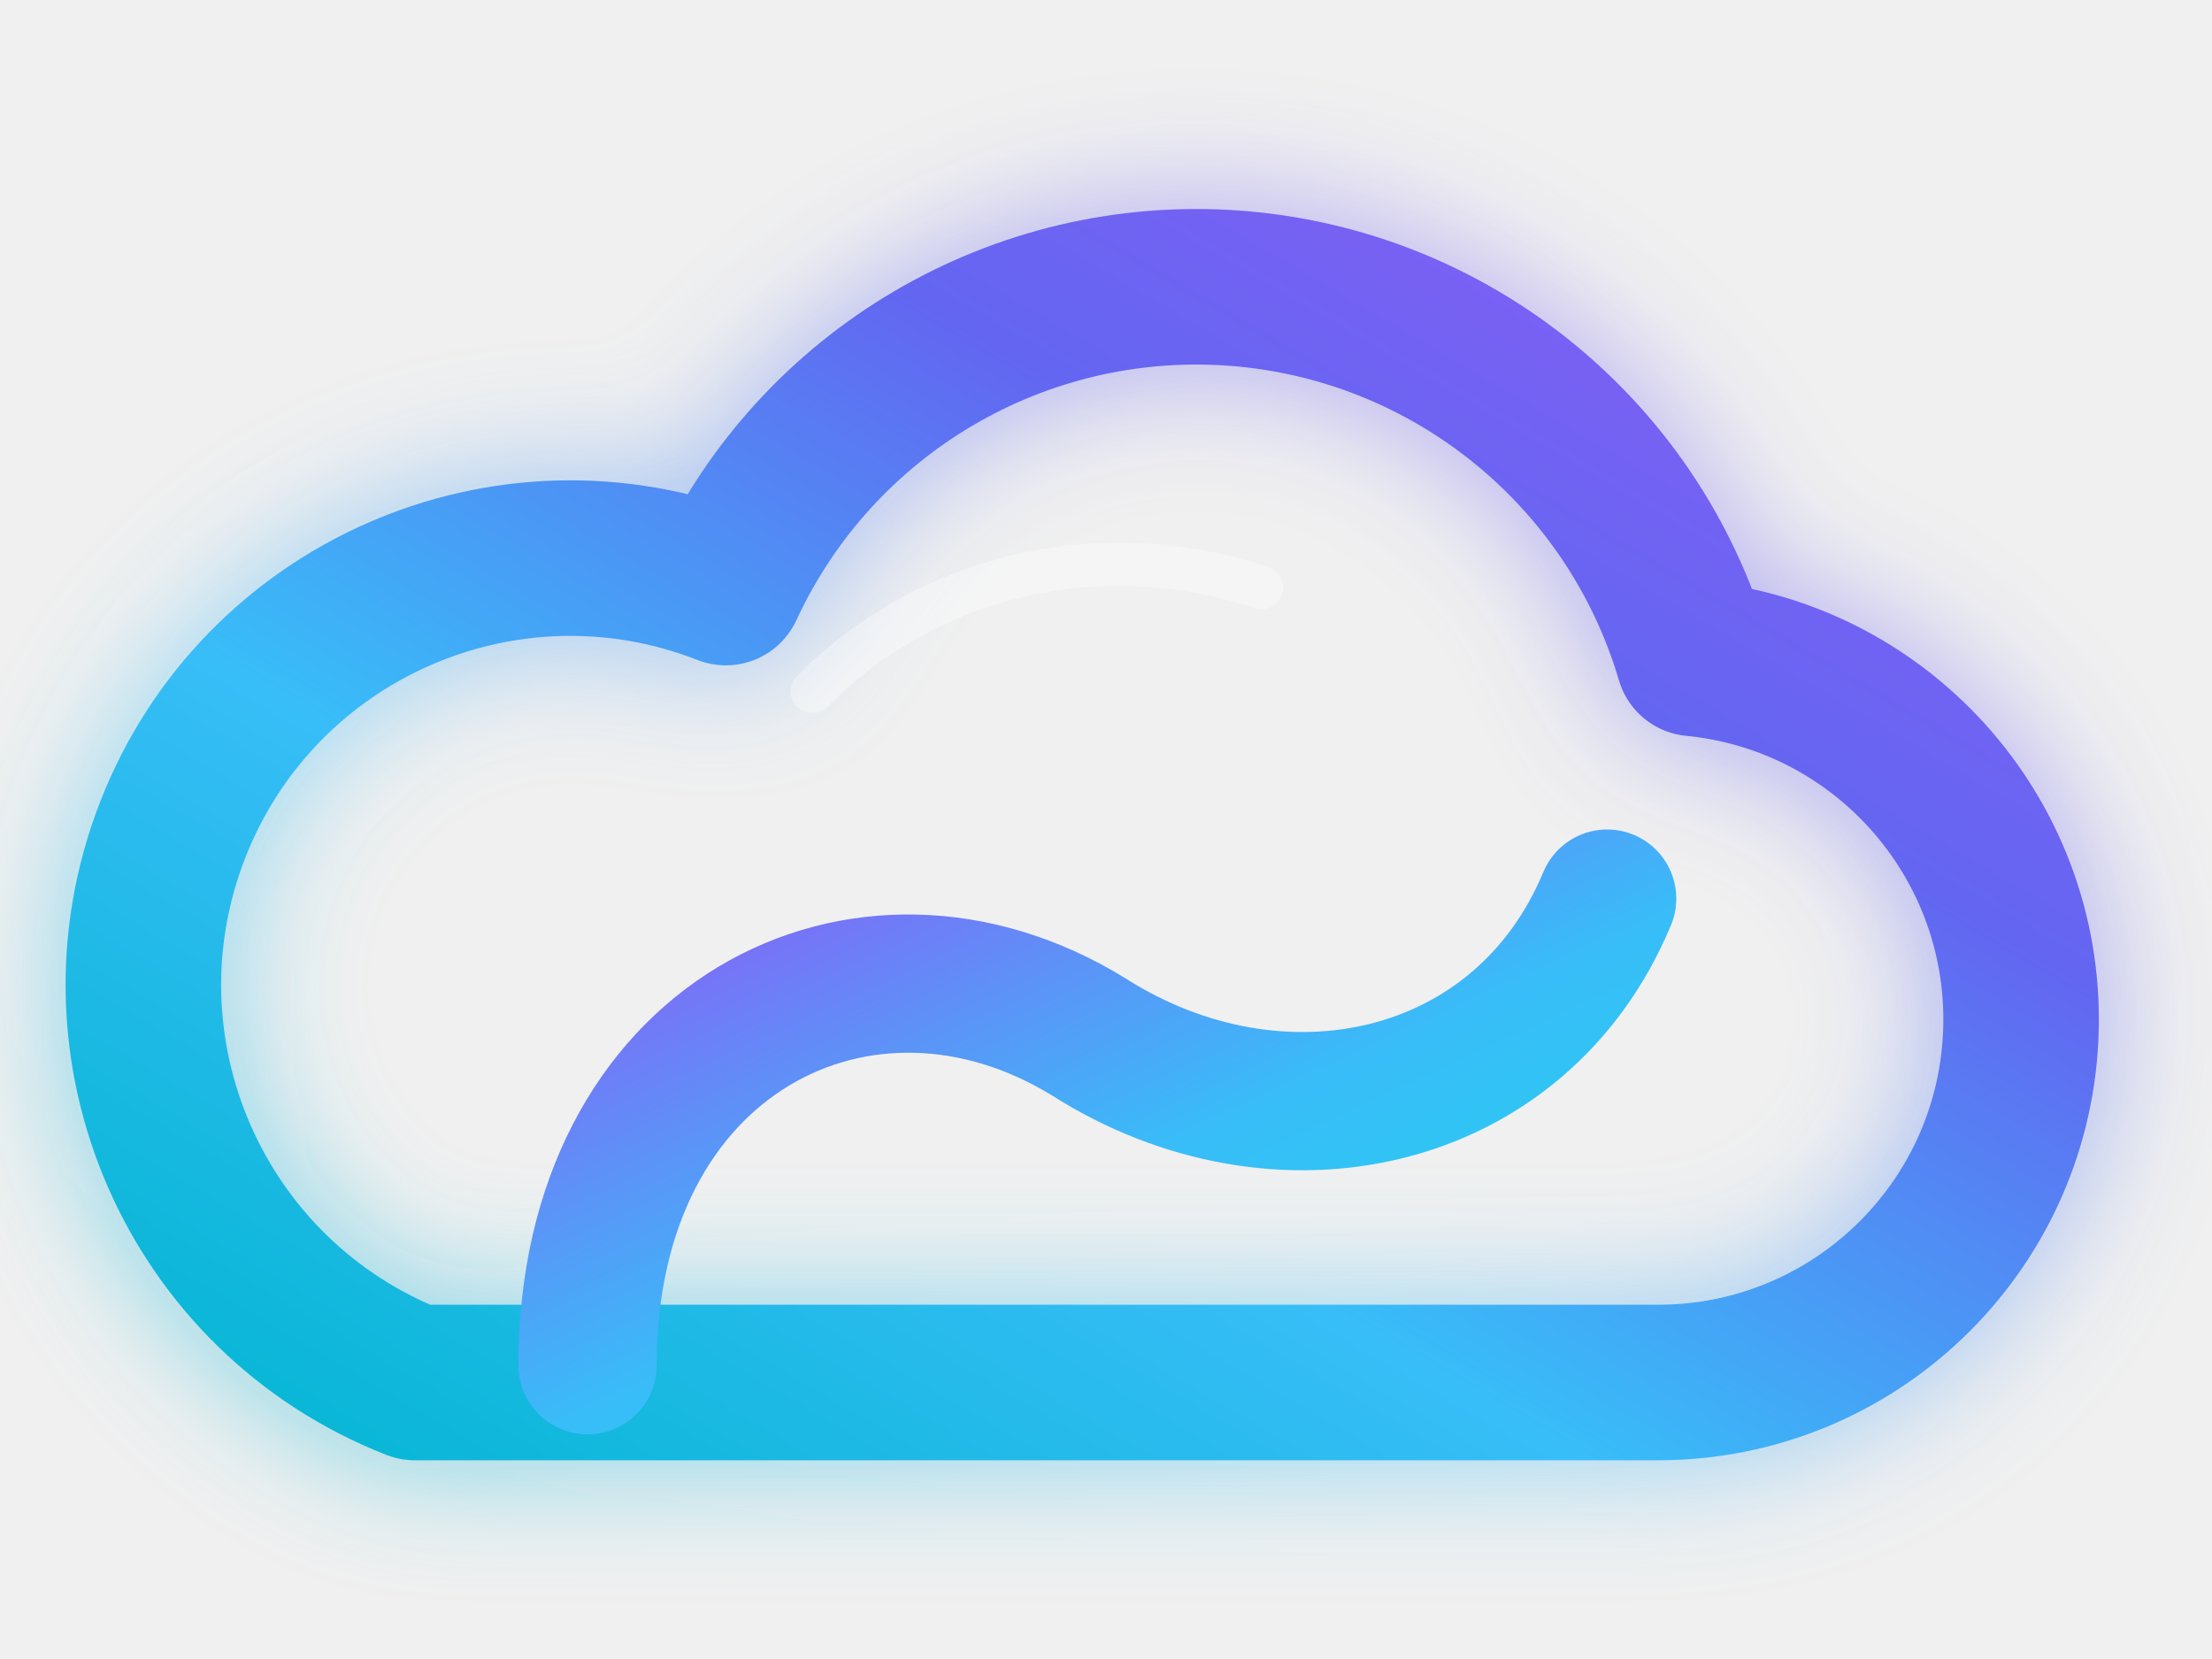
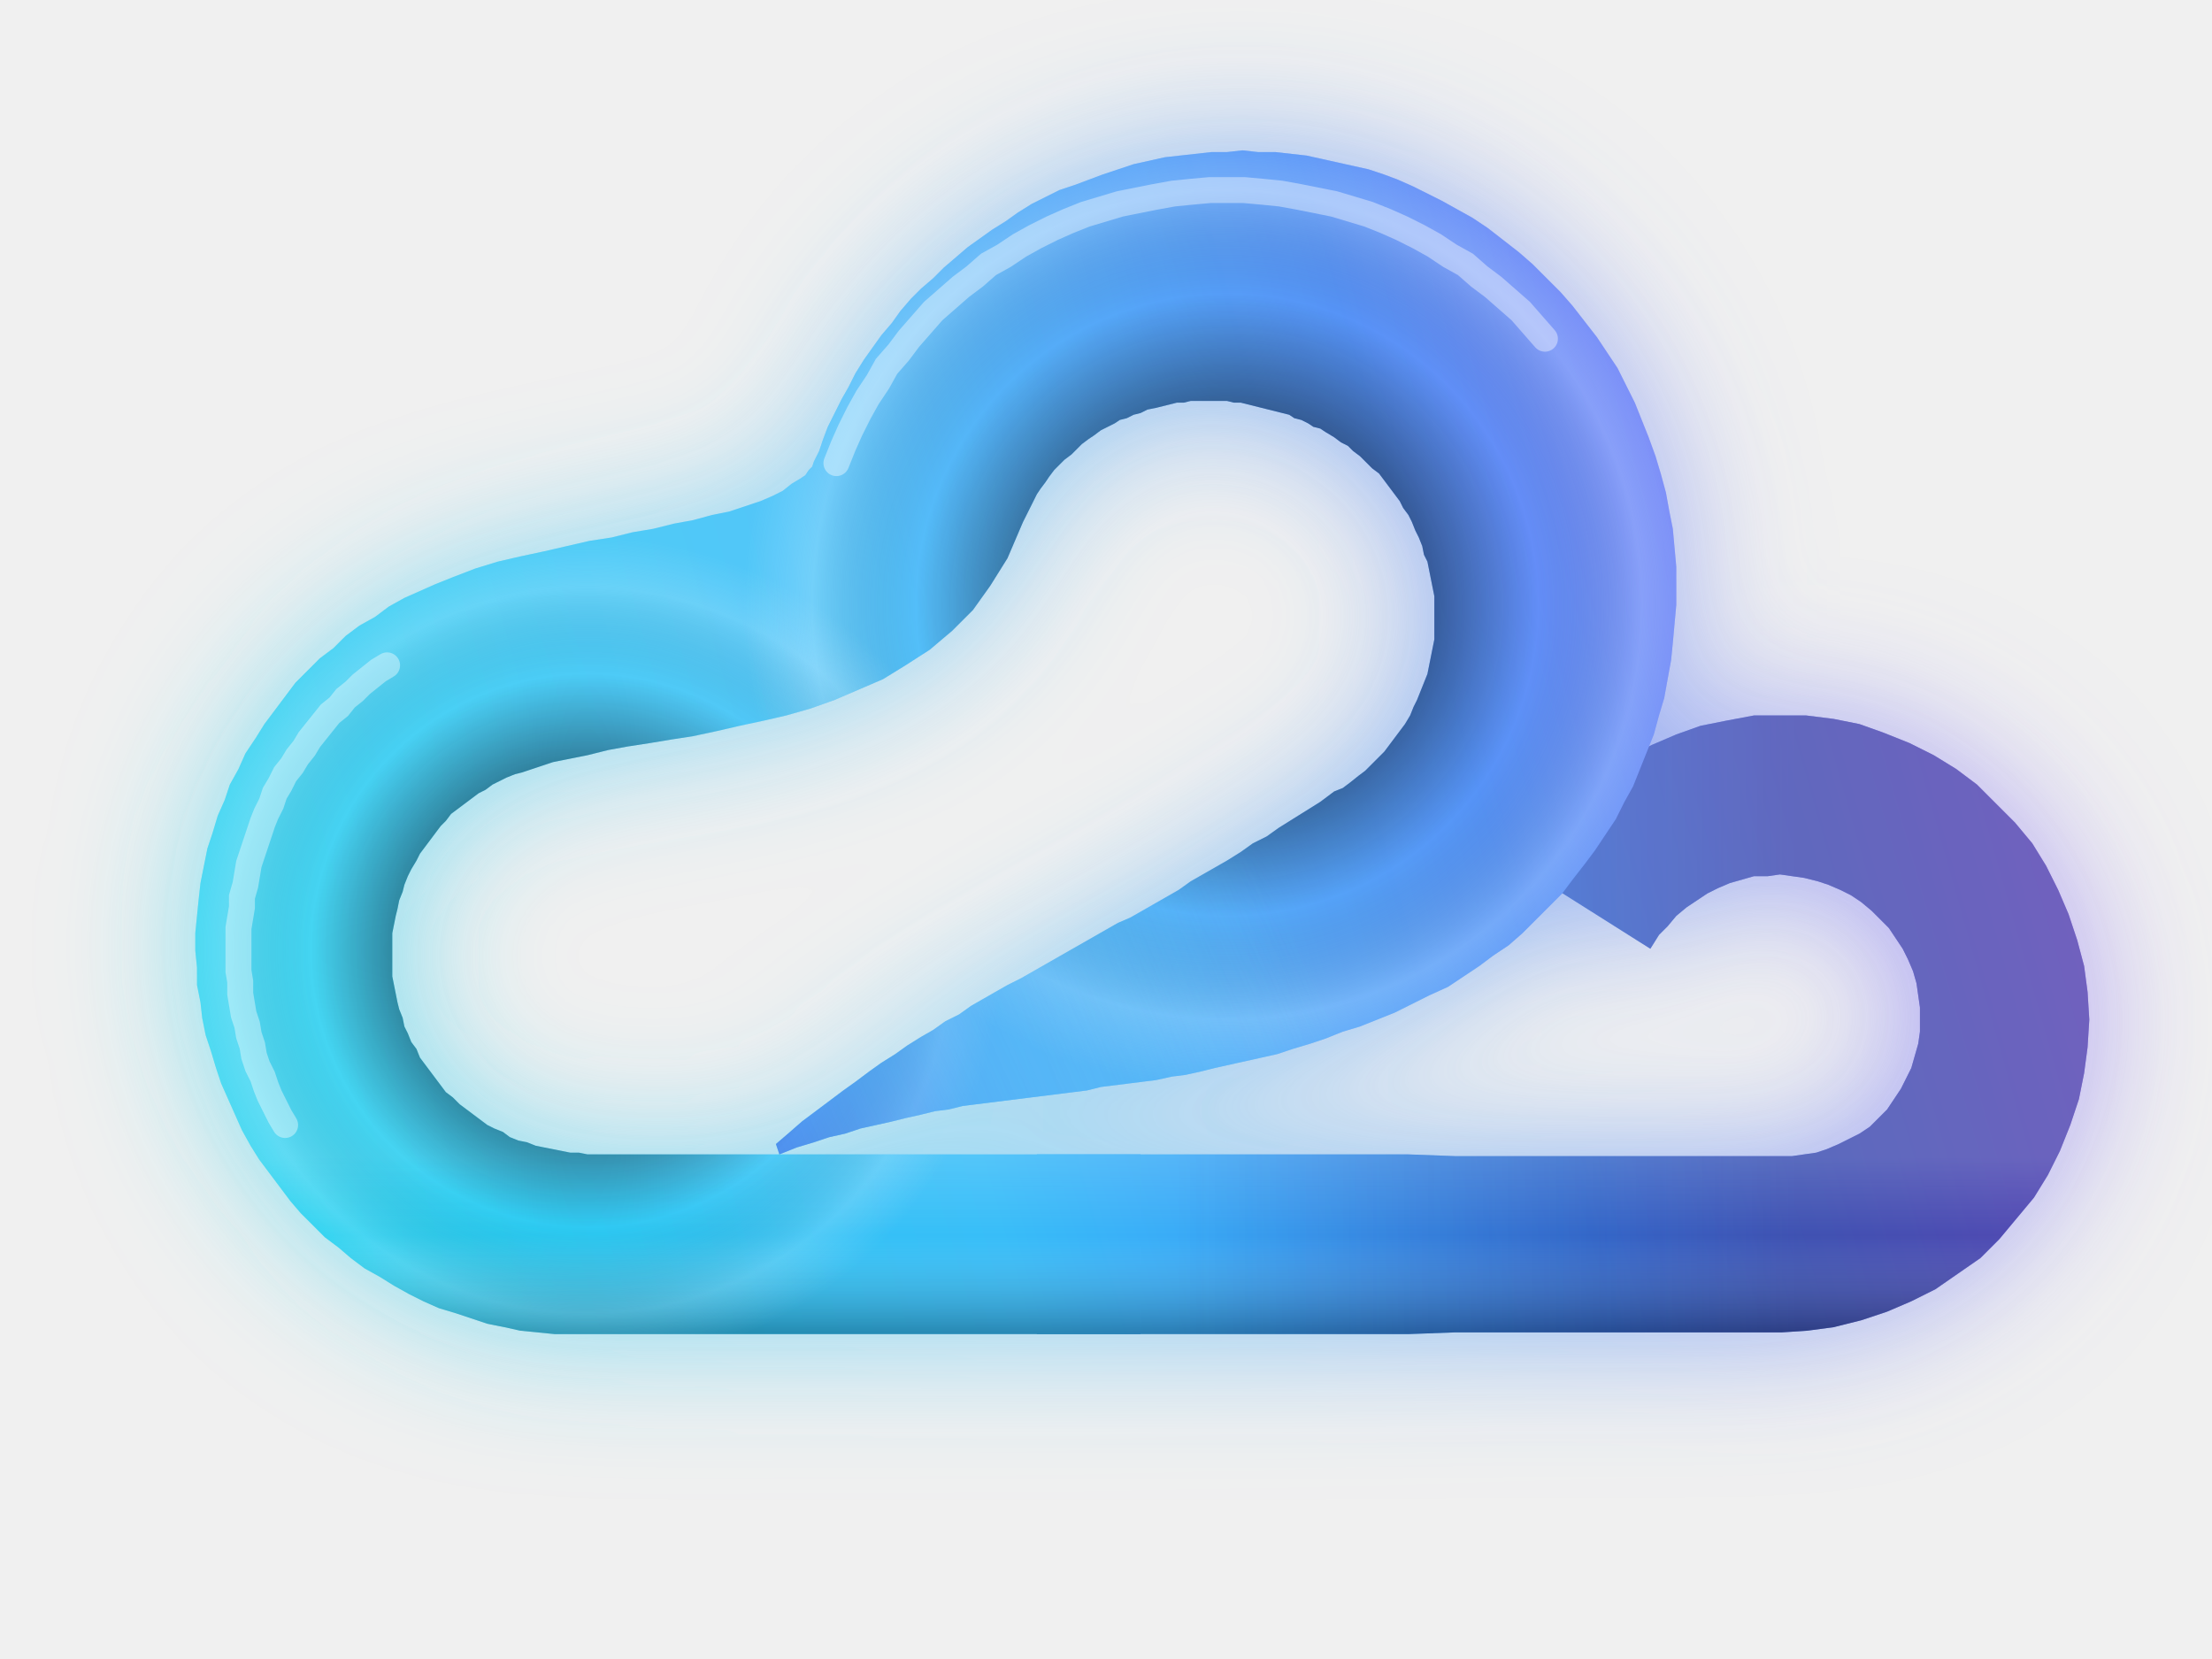
<svg xmlns="http://www.w3.org/2000/svg" width="128" height="96" viewBox="0 0 128 96">
  <defs>
-     <linearGradient id="outer" x1="0" y1="1" x2="1" y2="0">
-       <stop offset="0" stop-color="#06b6d4" />
-       <stop offset="0.35" stop-color="#38bdf8" />
-       <stop offset="0.7" stop-color="#6366f1" />
+     <path id="back" d="M95.5 54.9 L96.0 54.1 L96.5 53.6 L97.0 53.0 L97.6 52.5 L98.2 52.1 L98.8 51.7 L99.4 51.4 L100.1 51.1 L100.8 50.9 L101.5 50.7 L102.3 50.7 L103.0 50.6 L103.7 50.7 L104.4 50.8 L105.2 51.0 L105.8 51.2 L106.5 51.5 L107.1 51.8 L107.7 52.2 L108.3 52.7 L108.8 53.2 L109.3 53.7 L109.7 54.3 L110.1 54.9 L110.4 55.5 L110.7 56.2 L110.9 56.9 L111.0 57.6 L111.1 58.3 L111.1 59.0 L111.1 59.7 L111.0 60.4 L110.8 61.1 L110.6 61.8 L110.3 62.4 L110.0 63.0 L109.6 63.6 L109.2 64.2 L108.7 64.7 L108.2 65.2 L107.6 65.6 L107.0 65.9 L106.4 66.2 L105.7 66.5 L105.1 66.7 L104.4 66.8 L103.7 66.9 L102.9 66.9 L100.3 66.9 L97.6 66.9 L94.9 66.9 L92.2 66.9 L89.6 66.9 L86.9 66.9 L84.2 66.9 L81.5 66.8 L78.8 66.8 L76.1 66.8 L73.4 66.8 L70.8 66.8 L68.1 66.8 L65.4 66.8 L62.7 66.8 L60.0 66.8 L60.0 77.2 L62.7 77.2 L65.4 77.2 L68.1 77.2 L70.8 77.2 L73.4 77.2 L76.1 77.2 L78.8 77.2 L81.5 77.2 L84.2 77.1 L86.9 77.1 L89.6 77.1 L92.2 77.1 L94.9 77.1 L97.6 77.1 L100.3 77.1 L103.1 77.1 L104.6 77.0 L106.1 76.8 L107.7 76.4 L109.2 75.9 L110.6 75.3 L112.0 74.6 L113.3 73.7 L114.6 72.8 L115.7 71.7 L116.7 70.5 L117.7 69.3 L118.5 68.0 L119.2 66.6 L119.8 65.1 L120.3 63.6 L120.6 62.1 L120.8 60.6 L120.9 59.0 L120.8 57.4 L120.6 55.9 L120.2 54.4 L119.7 52.9 L119.1 51.5 L118.4 50.1 L117.6 48.8 L116.6 47.6 L115.5 46.5 L114.4 45.4 L113.2 44.5 L111.9 43.7 L110.5 43.0 L109.0 42.4 L107.6 41.9 L106.1 41.6 L104.5 41.4 L103.0 41.4 L101.5 41.4 L99.9 41.7 L98.4 42.0 L97.0 42.5 L95.6 43.1 L94.2 43.8 L92.9 44.6 L91.7 45.6 L90.6 46.6 L89.6 47.7 L88.7 49.0 L87.9 50.1 Z" />
+     <path id="front" d="M66.0 66.8 L64.0 66.8 L62.0 66.8 L60.0 66.8 L58.0 66.8 L56.0 66.8 L54.0 66.8 L52.0 66.8 L50.0 66.8 L48.0 66.8 L46.0 66.8 L44.0 66.8 L42.0 66.8 L40.0 66.8 L38.0 66.8 L36.0 66.8 L34.0 66.8 L33.5 66.7 L33.0 66.7 L32.5 66.6 L32.0 66.5 L31.5 66.4 L31.0 66.3 L30.5 66.1 L30.0 66.0 L29.5 65.8 L29.1 65.5 L28.6 65.3 L28.2 65.1 L27.8 64.8 L27.4 64.5 L27.0 64.2 L26.6 63.9 L26.2 63.5 L25.8 63.2 L25.5 62.8 L25.2 62.4 L24.9 62.0 L24.6 61.6 L24.3 61.2 L24.1 60.7 L23.8 60.3 L23.6 59.8 L23.4 59.4 L23.3 58.9 L23.1 58.4 L23.0 58.0 L22.9 57.5 L22.8 57.0 L22.7 56.5 L22.7 56.0 L22.7 55.5 L22.7 55.0 L22.7 54.5 L22.7 54.0 L22.8 53.5 L22.9 53.0 L23.0 52.6 L23.1 52.1 L23.3 51.6 L23.4 51.2 L23.6 50.7 L23.8 50.3 L24.1 49.8 L24.3 49.4 L24.6 49.0 L24.9 48.6 L25.2 48.2 L25.5 47.8 L25.8 47.5 L26.1 47.1 L26.5 46.8 L26.9 46.5 L27.3 46.2 L27.7 45.9 L28.1 45.7 L28.5 45.4 L28.9 45.2 L29.3 45.0 L29.8 44.8 L30.2 44.7 L31.1 44.4 L32.0 44.1 L33.0 43.9 L34.0 43.7 L35.2 43.4 L36.3 43.2 L37.6 43.0 L38.8 42.8 L40.1 42.6 L41.5 42.3 L42.8 42.0 L44.2 41.7 L45.5 41.4 L46.9 41.0 L48.3 40.5 L49.7 39.9 L51.1 39.3 L52.4 38.5 L53.8 37.6 L55.1 36.5 L56.3 35.3 L57.3 33.9 L58.3 32.3 L58.9 30.9 L59.2 30.2 L59.4 29.8 L59.6 29.4 L59.8 29.0 L60.0 28.6 L60.2 28.3 L60.5 27.9 L60.7 27.6 L61.0 27.2 L61.3 26.9 L61.6 26.6 L62.0 26.3 L62.3 26.0 L62.6 25.7 L63.0 25.4 L63.3 25.2 L63.7 24.9 L64.1 24.7 L64.5 24.5 L64.8 24.3 L65.2 24.2 L65.6 24.0 L66.0 23.9 L66.4 23.7 L66.9 23.6 L67.3 23.5 L67.7 23.4 L68.1 23.3 L68.5 23.3 L68.9 23.2 L69.3 23.2 L69.8 23.2 L70.2 23.2 L70.6 23.2 L71.0 23.2 L71.4 23.3 L71.8 23.3 L72.2 23.4 L72.6 23.5 L73.0 23.6 L73.4 23.7 L73.8 23.8 L74.2 23.9 L74.6 24.0 L74.9 24.2 L75.3 24.3 L75.7 24.5 L76.0 24.7 L76.4 24.8 L76.7 25.0 L77.2 25.3 L77.6 25.6 L78.0 25.8 L78.3 26.1 L78.7 26.4 L79.1 26.8 L79.4 27.1 L79.8 27.4 L80.1 27.8 L80.4 28.2 L80.7 28.6 L81.0 29.0 L81.2 29.4 L81.5 29.8 L81.7 30.2 L81.9 30.7 L82.1 31.1 L82.3 31.6 L82.4 32.1 L82.6 32.5 L82.7 33.0 L82.8 33.5 L82.9 34.0 L83.0 34.5 L83.0 35.0 L83.0 35.5 L83.0 36.0 L83.0 36.5 L83.0 37.0 L82.9 37.5 L82.8 38.0 L82.7 38.5 L82.6 39.0 L82.4 39.5 L82.2 40.0 L82.0 40.5 L81.8 40.9 L81.6 41.4 L81.3 41.9 L81.0 42.3 L80.7 42.7 L80.4 43.1 L80.1 43.5 L79.7 43.9 L79.3 44.3 L79.0 44.6 L78.6 44.9 L78.1 45.3 L77.7 45.6 L77.2 45.8 L76.4 46.4 L75.6 46.9 L74.8 47.4 L74.0 47.9 L73.3 48.4 L72.5 48.8 L71.8 49.3 L71.0 49.8 L70.3 50.2 L69.6 50.6 L68.9 51.0 L68.2 51.5 L67.5 51.9 L66.8 52.3 L66.1 52.7 L65.4 53.1 L64.7 53.4 L64.0 53.8 L63.3 54.2 L62.6 54.6 L61.9 55.0 L61.2 55.4 L60.5 55.8 L59.8 56.2 L59.1 56.6 L58.3 57.0 L57.6 57.4 L56.9 57.8 L56.2 58.2 L55.5 58.7 L54.7 59.1 L54.0 59.6 L53.3 60.0 L52.5 60.5 L51.8 61.0 L51.0 61.5 L50.3 62.0 L49.5 62.6 L48.8 63.1 L48.0 63.7 L47.2 64.3 L46.4 64.9 L45.6 65.6 L44.9 66.2 L45.1 66.8 L46.1 66.4 L47.1 66.1 L48.0 65.8 L48.9 65.6 L49.8 65.3 L50.7 65.1 L51.6 64.9 L52.4 64.7 L53.3 64.5 L54.1 64.3 L54.9 64.2 L55.7 64.0 L56.5 63.9 L57.3 63.8 L58.1 63.7 L58.9 63.6 L59.7 63.5 L60.5 63.4 L61.3 63.3 L62.1 63.2 L62.9 63.1 L63.7 62.9 L64.5 62.8 L65.3 62.7 L66.1 62.6 L66.9 62.5 L67.8 62.3 L68.6 62.2 L69.5 62.0 L70.3 61.8 L71.2 61.6 L72.1 61.4 L73.0 61.2 L73.9 61.0 L74.8 60.7 L75.8 60.4 L76.7 60.1 L77.7 59.7 L78.7 59.4 L79.7 59.0 L80.7 58.6 L81.7 58.1 L82.7 57.6 L83.8 57.1 L84.7 56.5 L85.6 55.9 L86.4 55.3 L87.3 54.7 L88.1 54.0 L88.9 53.2 L89.6 52.5 L90.4 51.7 L91.0 50.9 L91.7 50.0 L92.3 49.2 L92.9 48.3 L93.5 47.4 L94.0 46.4 L94.5 45.5 L94.9 44.5 L95.3 43.5 L95.7 42.5 L96.0 41.4 L96.3 40.4 L96.5 39.3 L96.7 38.2 L96.8 37.2 L96.9 36.1 L97.0 35.0 L97.0 33.9 L97.0 32.8 L96.9 31.7 L96.8 30.6 L96.6 29.6 L96.4 28.5 L96.1 27.4 L95.8 26.4 L95.4 25.3 L95.0 24.3 L94.6 23.3 L94.1 22.3 L93.6 21.3 L93.0 20.4 L92.4 19.5 L91.7 18.6 L91.0 17.7 L90.3 16.9 L89.5 16.1 L88.7 15.3 L87.9 14.6 L87.0 13.9 L86.1 13.2 L85.2 12.6 L84.3 12.1 L83.4 11.6 L82.6 11.2 L81.8 10.8 L80.9 10.4 L80.1 10.1 L79.2 9.8 L78.3 9.6 L77.4 9.4 L76.5 9.2 L75.6 9.0 L74.7 8.9 L73.8 8.8 L72.8 8.8 L71.9 8.7 L71.0 8.8 L70.1 8.8 L69.2 8.9 L68.3 9.0 L67.4 9.1 L66.5 9.3 L65.6 9.5 L64.7 9.8 L63.8 10.1 L63.0 10.4 L62.2 10.7 L61.3 11.0 L60.5 11.4 L59.7 11.8 L58.9 12.3 L58.2 12.8 L57.4 13.3 L56.7 13.8 L56.0 14.3 L55.3 14.9 L54.6 15.5 L54.0 16.1 L53.3 16.7 L52.7 17.3 L52.1 18.0 L51.6 18.7 L51.0 19.4 L50.5 20.1 L50.0 20.8 L49.5 21.6 L49.1 22.4 L48.7 23.1 L48.3 23.9 L47.9 24.7 L47.6 25.5 L47.4 26.1 L47.1 26.7 L47.0 27.0 L46.8 27.2 L46.6 27.5 L46.3 27.7 L45.8 28.0 L45.3 28.4 L44.7 28.7 L44.0 29.0 L43.1 29.3 L42.2 29.6 L41.2 29.8 L40.1 30.1 L39.0 30.3 L37.8 30.6 L36.6 30.8 L35.4 31.1 L34.1 31.3 L32.8 31.6 L31.5 31.9 L30.1 32.2 L28.8 32.5 L27.5 32.9 L26.2 33.4 L25.2 33.8 L24.3 34.2 L23.4 34.6 L22.5 35.1 L21.7 35.7 L20.8 36.2 L20.0 36.8 L19.3 37.5 L18.5 38.1 L17.8 38.8 L17.1 39.5 L16.5 40.3 L15.9 41.1 L15.3 41.9 L14.8 42.7 L14.2 43.6 L13.8 44.5 L13.3 45.4 L13.0 46.3 L12.6 47.2 L12.3 48.2 L12.0 49.1 L11.8 50.1 L11.6 51.1 L11.5 52.0 L11.4 53.0 L11.3 54.0 L11.3 55.0 L11.4 56.0 L11.4 57.0 L11.6 58.0 L11.7 58.9 L11.9 59.9 L12.2 60.8 L12.5 61.8 L12.8 62.7 L13.2 63.6 L13.6 64.5 L14.0 65.4 L14.5 66.3 L15.0 67.1 L15.6 67.9 L16.2 68.7 L16.8 69.5 L17.4 70.2 L18.1 70.9 L18.8 71.6 L19.6 72.2 L20.3 72.8 L21.1 73.4 L22.0 73.9 L22.8 74.4 L23.7 74.9 L24.5 75.3 L25.4 75.7 L26.4 76.0 L27.3 76.3 L28.2 76.6 L29.2 76.8 L30.1 77.0 L31.1 77.1 L32.1 77.2 L33.0 77.2 L34.0 77.2 L36.0 77.2 L38.0 77.2 L40.0 77.2 L42.0 77.2 L44.0 77.2 L46.0 77.2 L48.0 77.2 L50.0 77.2 L52.0 77.2 L54.0 77.2 L56.0 77.2 L58.0 77.2 L60.0 77.2 L62.0 77.2 L64.0 77.2 L66.0 77.2 Z" />
+     <path id="tail" d="M77.3 45.8 L76.4 46.4 L75.6 46.9 L74.8 47.4 L74.0 47.9 L73.3 48.4 L72.5 48.8 L71.8 49.3 L71.0 49.8 L70.3 50.2 L69.6 50.6 L68.9 51.0 L68.2 51.5 L67.5 51.9 L66.8 52.3 L66.1 52.7 L65.4 53.1 L64.7 53.4 L64.0 53.8 L63.3 54.2 L62.6 54.6 L61.9 55.0 L61.2 55.4 L60.5 55.8 L59.8 56.2 L59.1 56.6 L58.3 57.0 L57.6 57.4 L56.9 57.8 L56.2 58.2 L55.5 58.7 L54.7 59.1 L54.0 59.6 L53.3 60.0 L52.5 60.5 L51.8 61.0 L51.0 61.5 L50.3 62.0 L49.5 62.6 L48.8 63.1 L48.0 63.7 L47.2 64.3 L46.4 64.9 L45.6 65.6 L44.9 66.2 L45.1 66.8 L46.1 66.4 L47.1 66.1 L48.0 65.8 L48.9 65.6 L49.8 65.3 L50.7 65.1 L51.6 64.9 L52.4 64.7 L53.3 64.5 L54.1 64.3 L54.9 64.2 L55.7 64.0 L56.5 63.9 L57.3 63.8 L58.1 63.7 L58.9 63.6 L59.7 63.5 L60.5 63.4 L61.3 63.3 L62.1 63.2 L62.9 63.1 L63.7 62.9 L64.5 62.8 L65.3 62.7 L66.1 62.6 L66.9 62.5 L67.8 62.3 L68.6 62.2 L69.5 62.0 L70.3 61.8 L71.2 61.6 L72.1 61.4 L73.0 61.2 L73.9 61.0 L74.8 60.7 L75.8 60.4 L76.7 60.1 L77.7 59.7 L78.7 59.4 L79.7 59.0 L80.7 58.6 L81.7 58.1 L82.7 57.6 L83.7 57.1 Z" />
+     <linearGradient id="base" gradientUnits="userSpaceOnUse" x1="14" y1="70" x2="120" y2="40">
+       <stop offset="0" stop-color="#22d3ee" />
+       <stop offset="0.38" stop-color="#38bdf8" />
+       <stop offset="0.68" stop-color="#3b82f6" />
      <stop offset="1" stop-color="#8b5cf6" />
    </linearGradient>
-     <linearGradient id="inner" x1="0" y1="0" x2="1" y2="1">
-       <stop offset="0" stop-color="#8b5cf6" />
-       <stop offset="0.55" stop-color="#38bdf8" />
-       <stop offset="1" stop-color="#22d3ee" />
+     <linearGradient id="swoosh" gradientUnits="userSpaceOnUse" x1="76" y1="56" x2="43" y2="71">
+       <stop offset="0" stop-color="#67e8f9" stop-opacity="0" />
+       <stop offset="1" stop-color="#4f46e5" stop-opacity="0.55" />
    </linearGradient>
-     <filter id="glow" x="-20%" y="-20%" width="140%" height="140%">
-       <feGaussianBlur stdDeviation="3.5" />
+     <linearGradient id="behind" gradientUnits="userSpaceOnUse" x1="68" y1="0" x2="104" y2="0">
+       <stop offset="0" stop-color="#1e1b4b" stop-opacity="0" />
+       <stop offset="1" stop-color="#1e1b4b" stop-opacity="0.4" />
+     </linearGradient>
+     <linearGradient id="tube" gradientUnits="userSpaceOnUse" x1="0" y1="67" x2="0" y2="77">
+       <stop offset="0" stop-color="#e0f2fe" stop-opacity="0.16" />
+       <stop offset="0.45" stop-color="#e0f2fe" stop-opacity="0" />
+       <stop offset="1" stop-color="#0b1220" stop-opacity="0.3" />
+     </linearGradient>
+     <radialGradient id="shade-top" gradientUnits="userSpaceOnUse" cx="71" cy="35" r="28">
+       <stop offset="0.411" stop-color="#0b1220" stop-opacity="0.45" />
+       <stop offset="0.643" stop-color="#0b1220" stop-opacity="0" />
+       <stop offset="0.857" stop-color="#e0f2fe" stop-opacity="0.22" />
+       <stop offset="1" stop-color="#e0f2fe" stop-opacity="0" />
+     </radialGradient>
+     <radialGradient id="shade-left" gradientUnits="userSpaceOnUse" cx="34" cy="55" r="24">
+       <stop offset="0.458" stop-color="#0b1220" stop-opacity="0.4" />
+       <stop offset="0.667" stop-color="#0b1220" stop-opacity="0" />
+       <stop offset="0.875" stop-color="#e0f2fe" stop-opacity="0.18" />
+       <stop offset="1" stop-color="#e0f2fe" stop-opacity="0" />
+     </radialGradient>
+     <filter id="glow" x="-25%" y="-25%" width="150%" height="150%">
+       <feGaussianBlur stdDeviation="4" />
    </filter>
+     <linearGradient id="surface" x1="0" y1="0" x2="0" y2="1">
+       <stop offset="0" stop-color="#1e293b" />
+       <stop offset="1" stop-color="#0b1220" />
+     </linearGradient>
+     <radialGradient id="halo" cx="0.5" cy="0.45" r="0.55">
+       <stop offset="0" stop-color="#6366f1" stop-opacity="0.38" />
+       <stop offset="1" stop-color="#6366f1" stop-opacity="0" />
+     </radialGradient>
  </defs>
-   <g fill="none" stroke-linecap="round" stroke-linejoin="round">
-     <path d="M24 80 H96 A21 21 0 0 0 98 38.1 A30 30 0 0 0 42 34 A23 23 0 0 0 24 80 Z" stroke="url(#outer)" stroke-width="10" opacity="0.45" filter="url(#glow)" />
-     <path d="M24 80 H96 A21 21 0 0 0 98 38.1 A30 30 0 0 0 42 34 A23 23 0 0 0 24 80 Z" stroke="url(#outer)" stroke-width="9" />
-     <path d="M34 79 C34 60 50 52 63 60 C74 67 88 64 93 52" stroke="url(#inner)" stroke-width="8" />
-     <path d="M47 40 C54 33 64 31 73 34" stroke="#ffffff" stroke-opacity="0.35" stroke-width="2.5" />
+   <g>
+     <g filter="url(#glow)" opacity="0.55">
+       <use href="#back" fill="url(#base)" />
+       <use href="#front" fill="url(#base)" />
+     </g>
+     <use href="#back" fill="url(#base)" />
+     <use href="#back" fill="url(#behind)" />
+     <use href="#back" fill="url(#tube)" />
+     <use href="#front" fill="url(#base)" />
+     <use href="#front" fill="url(#tube)" />
+     <use href="#front" fill="url(#shade-top)" />
+     <use href="#front" fill="url(#shade-left)" />
+     <use href="#tail" fill="url(#swoosh)" />
+     <path d="M48.4 26.8 L48.8 25.8 L49.2 24.9 L49.7 23.9 L50.2 23.0 L50.8 22.1 L51.3 21.2 L52.0 20.4 L52.6 19.6 L53.3 18.8 L54.0 18.0 L54.8 17.3 L55.6 16.6 L56.4 16.0 L57.2 15.3 L58.1 14.8 L59.0 14.2 L59.9 13.7 L60.9 13.2 L61.8 12.8 L62.8 12.4 L63.8 12.1 L64.8 11.8 L65.8 11.6 L66.8 11.4 L67.9 11.2 L68.9 11.1 L70.0 11.0 L71.0 11.0 L72.0 11.0 L73.1 11.1 L74.1 11.2 L75.2 11.4 L76.2 11.6 L77.2 11.8 L78.2 12.1 L79.2 12.4 L80.2 12.8 L81.1 13.2 L82.1 13.7 L83.0 14.2 L83.9 14.8 L84.8 15.3 L85.6 16.0 L86.4 16.6 L87.2 17.3 L88.0 18.0 L88.7 18.8 L89.4 19.6" fill="none" stroke="#ffffff" stroke-opacity="0.4" stroke-width="1.5" stroke-linecap="round" />
+     <path d="M16.5 65.1 L16.2 64.6 L15.9 64.0 L15.6 63.4 L15.4 62.9 L15.2 62.3 L14.9 61.7 L14.7 61.1 L14.6 60.5 L14.4 59.9 L14.3 59.3 L14.1 58.7 L14.0 58.1 L13.9 57.5 L13.9 56.8 L13.8 56.2 L13.8 55.6 L13.8 55.0 L13.8 54.3 L13.8 53.7 L13.9 53.1 L14.0 52.5 L14.0 51.9 L14.2 51.2 L14.3 50.6 L14.4 50.0 L14.6 49.4 L14.8 48.8 L15.0 48.2 L15.2 47.6 L15.4 47.1 L15.7 46.5 L15.9 45.9 L16.2 45.4 L16.5 44.8 L16.9 44.3 L17.2 43.8 L17.6 43.3 L17.9 42.8 L18.3 42.3 L18.7 41.8 L19.1 41.3 L19.6 40.9 L20.0 40.4 L20.5 40.0 L20.9 39.6 L21.4 39.2 L21.9 38.8 L22.4 38.5" fill="none" stroke="#ffffff" stroke-opacity="0.4" stroke-width="1.5" stroke-linecap="round" />
  </g>
</svg>
